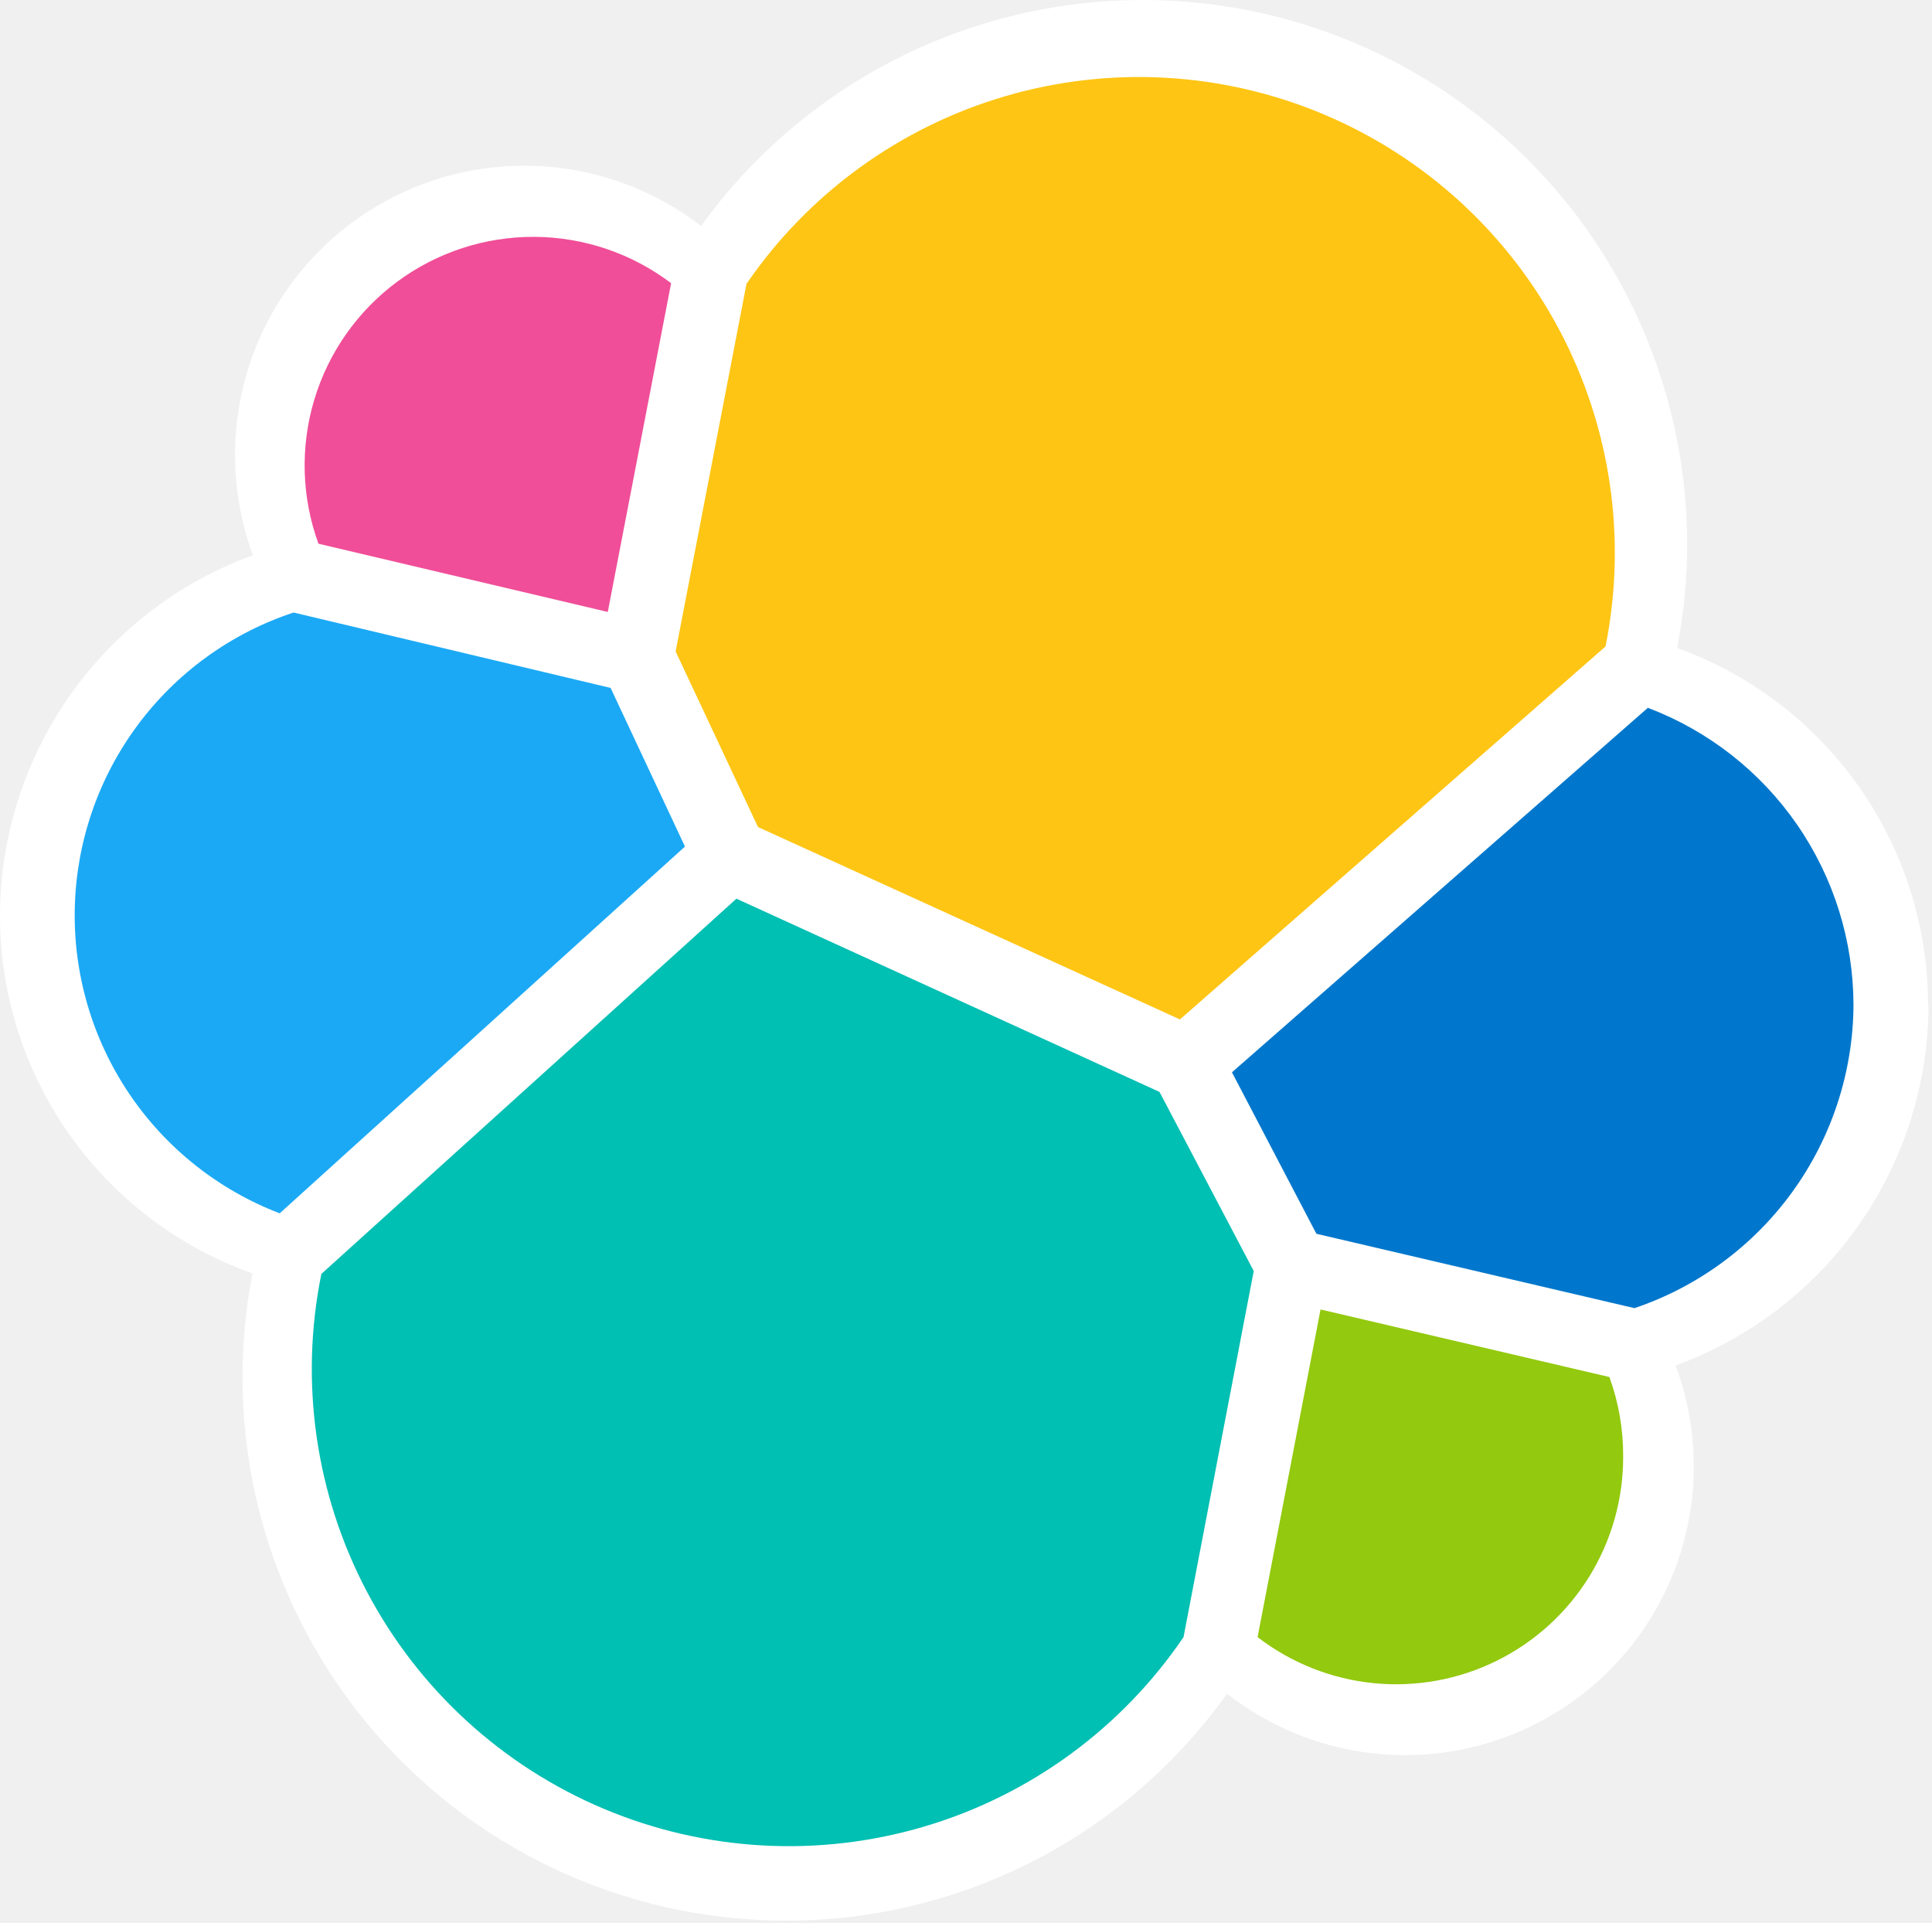
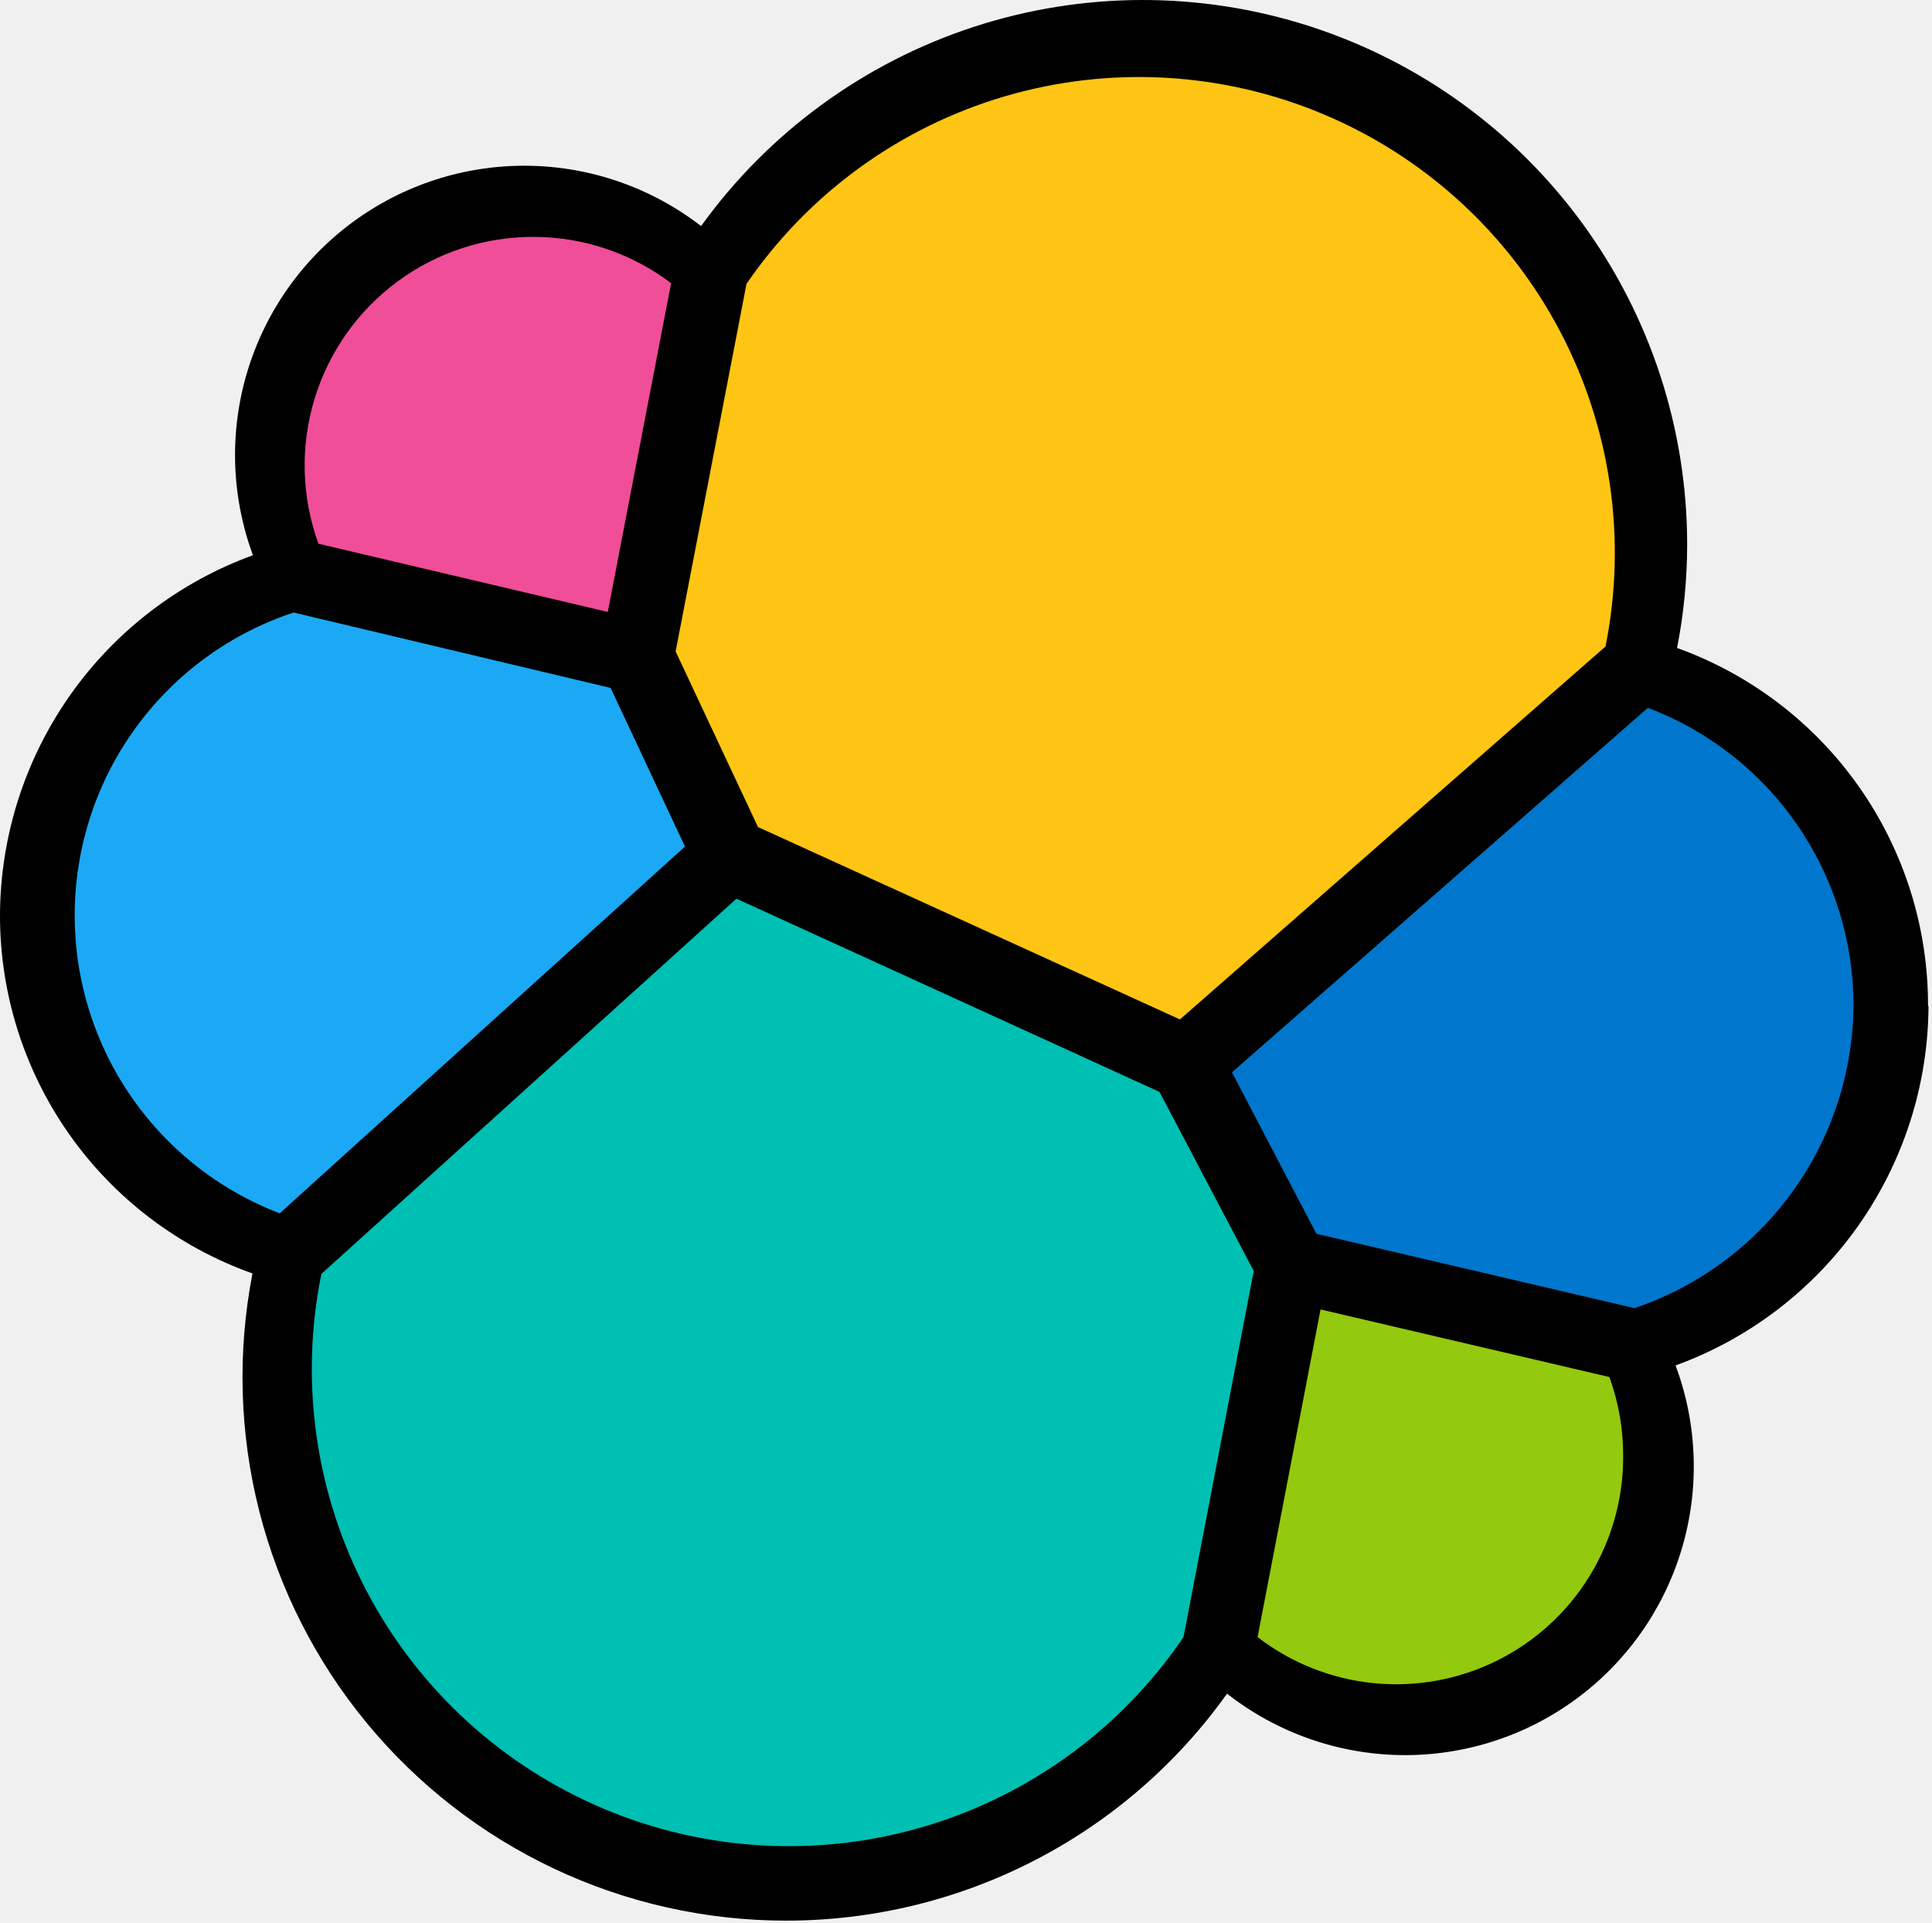
<svg xmlns="http://www.w3.org/2000/svg" width="205" height="204" viewBox="0 0 205 204" fill="none">
  <g clip-path="url(#clip0_1178_2)">
-     <path d="M204.58 106.744C204.603 98.436 202.056 90.326 197.289 83.523C192.521 76.72 185.766 71.558 177.95 68.744C178.661 65.12 179.02 61.436 179.02 57.744C179.015 45.528 175.137 33.629 167.945 23.755C160.752 13.882 150.615 6.542 138.99 2.791C127.365 -0.96 114.849 -0.929 103.242 2.878C91.636 6.686 81.534 14.075 74.39 23.984C69.118 19.911 62.664 17.665 56.002 17.584C49.341 17.504 42.834 19.593 37.464 23.536C32.095 27.479 28.154 33.063 26.237 39.443C24.321 45.824 24.532 52.654 26.84 58.904C19.015 61.753 12.249 66.929 7.451 73.736C2.653 80.543 0.053 88.656 0 96.984C-0.033 105.33 2.527 113.48 7.326 120.309C12.125 127.138 18.927 132.307 26.79 135.104C25.168 143.453 25.412 152.057 27.506 160.301C29.601 168.544 33.492 176.222 38.903 182.784C44.314 189.347 51.109 194.631 58.802 198.258C66.495 201.885 74.895 203.765 83.4 203.764C92.556 203.772 101.581 201.59 109.722 197.402C117.863 193.213 124.884 187.138 130.2 179.684C135.455 183.802 141.912 186.091 148.588 186.201C155.264 186.312 161.793 184.238 167.181 180.295C172.569 176.353 176.522 170.758 178.437 164.362C180.352 157.965 180.125 151.119 177.79 144.864C185.623 142.013 192.394 136.832 197.193 130.016C201.992 123.201 204.587 115.079 204.63 106.744" fill="white" />
+     <path d="M204.58 106.744C204.603 98.436 202.056 90.326 197.289 83.523C192.521 76.72 185.766 71.558 177.95 68.744C178.661 65.12 179.02 61.436 179.02 57.744C179.015 45.528 175.137 33.629 167.945 23.755C160.752 13.882 150.615 6.542 138.99 2.791C127.365 -0.96 114.849 -0.929 103.242 2.878C91.636 6.686 81.534 14.075 74.39 23.984C69.118 19.911 62.664 17.665 56.002 17.584C49.341 17.504 42.834 19.593 37.464 23.536C32.095 27.479 28.154 33.063 26.237 39.443C24.321 45.824 24.532 52.654 26.84 58.904C19.015 61.753 12.249 66.929 7.451 73.736C2.653 80.543 0.053 88.656 0 96.984C-0.033 105.33 2.527 113.48 7.326 120.309C12.125 127.138 18.927 132.307 26.79 135.104C25.168 143.453 25.412 152.057 27.506 160.301C29.601 168.544 33.492 176.222 38.903 182.784C44.314 189.347 51.109 194.631 58.802 198.258C66.495 201.885 74.895 203.765 83.4 203.764C92.556 203.772 101.581 201.59 109.722 197.402C117.863 193.213 124.884 187.138 130.2 179.684C135.455 183.802 141.912 186.091 148.588 186.201C155.264 186.312 161.793 184.238 167.181 180.295C172.569 176.353 176.522 170.758 178.437 164.362C180.352 157.965 180.125 151.119 177.79 144.864C185.623 142.013 192.394 136.832 197.193 130.016C201.992 123.201 204.587 115.079 204.63 106.744" fill="currentColor" />
    <path d="M80.43 87.744L125.2 108.154L170.36 68.584C172.647 57.175 170.923 45.326 165.48 35.042C160.036 24.758 151.208 16.669 140.487 12.145C129.767 7.62 117.813 6.937 106.647 10.212C95.482 13.486 85.79 20.516 79.21 30.114L71.69 69.114L80.43 87.744Z" fill="#FEC514" />
    <path d="M34.1 135.154C31.769 146.616 33.479 158.533 38.94 168.877C44.401 179.221 53.276 187.355 64.056 191.895C74.836 196.436 86.856 197.103 98.072 193.783C109.288 190.463 119.009 183.36 125.581 173.684L133.031 134.844L123.031 115.844L78.141 95.344L34.1 135.154Z" fill="#00BFB3" />
    <path d="M33.79 57.684L64.49 64.924L71.21 30.044C67.036 26.884 61.952 25.16 56.717 25.129C51.481 25.098 46.377 26.762 42.166 29.873C37.955 32.983 34.864 37.373 33.354 42.386C31.844 47.398 31.997 52.765 33.79 57.684Z" fill="#F04E98" />
    <path d="M31.151 64.984C24.518 67.175 18.727 71.364 14.57 76.978C10.414 82.591 8.096 89.353 7.935 96.335C7.774 103.318 9.778 110.179 13.671 115.978C17.564 121.777 23.157 126.229 29.68 128.724L72.68 89.814L64.79 72.984L31.151 64.984Z" fill="#1BA9F5" />
    <path d="M133.44 173.684C137.012 176.435 141.284 178.128 145.77 178.572C150.256 179.016 154.777 178.191 158.818 176.193C162.859 174.195 166.259 171.103 168.63 167.269C171.001 163.434 172.248 159.012 172.23 154.504C172.243 151.636 171.749 148.789 170.77 146.094L140.12 138.924L133.44 173.684Z" fill="#93C90E" />
    <path d="M139.68 130.894L173.43 138.784C180.166 136.513 186.025 132.197 190.191 126.437C194.357 120.678 196.622 113.762 196.67 106.654C196.664 99.801 194.573 93.112 190.676 87.475C186.779 81.838 181.259 77.52 174.85 75.094L130.72 113.764L139.68 130.894Z" fill="#0077CC" />
  </g>
  <defs>
    <clipPath id="clip0_1178_2">
-       <rect width="205" height="204" fill="white" />
+       <rect width="205" height="204" fill="currentColor" />
    </clipPath>
  </defs>
</svg>
